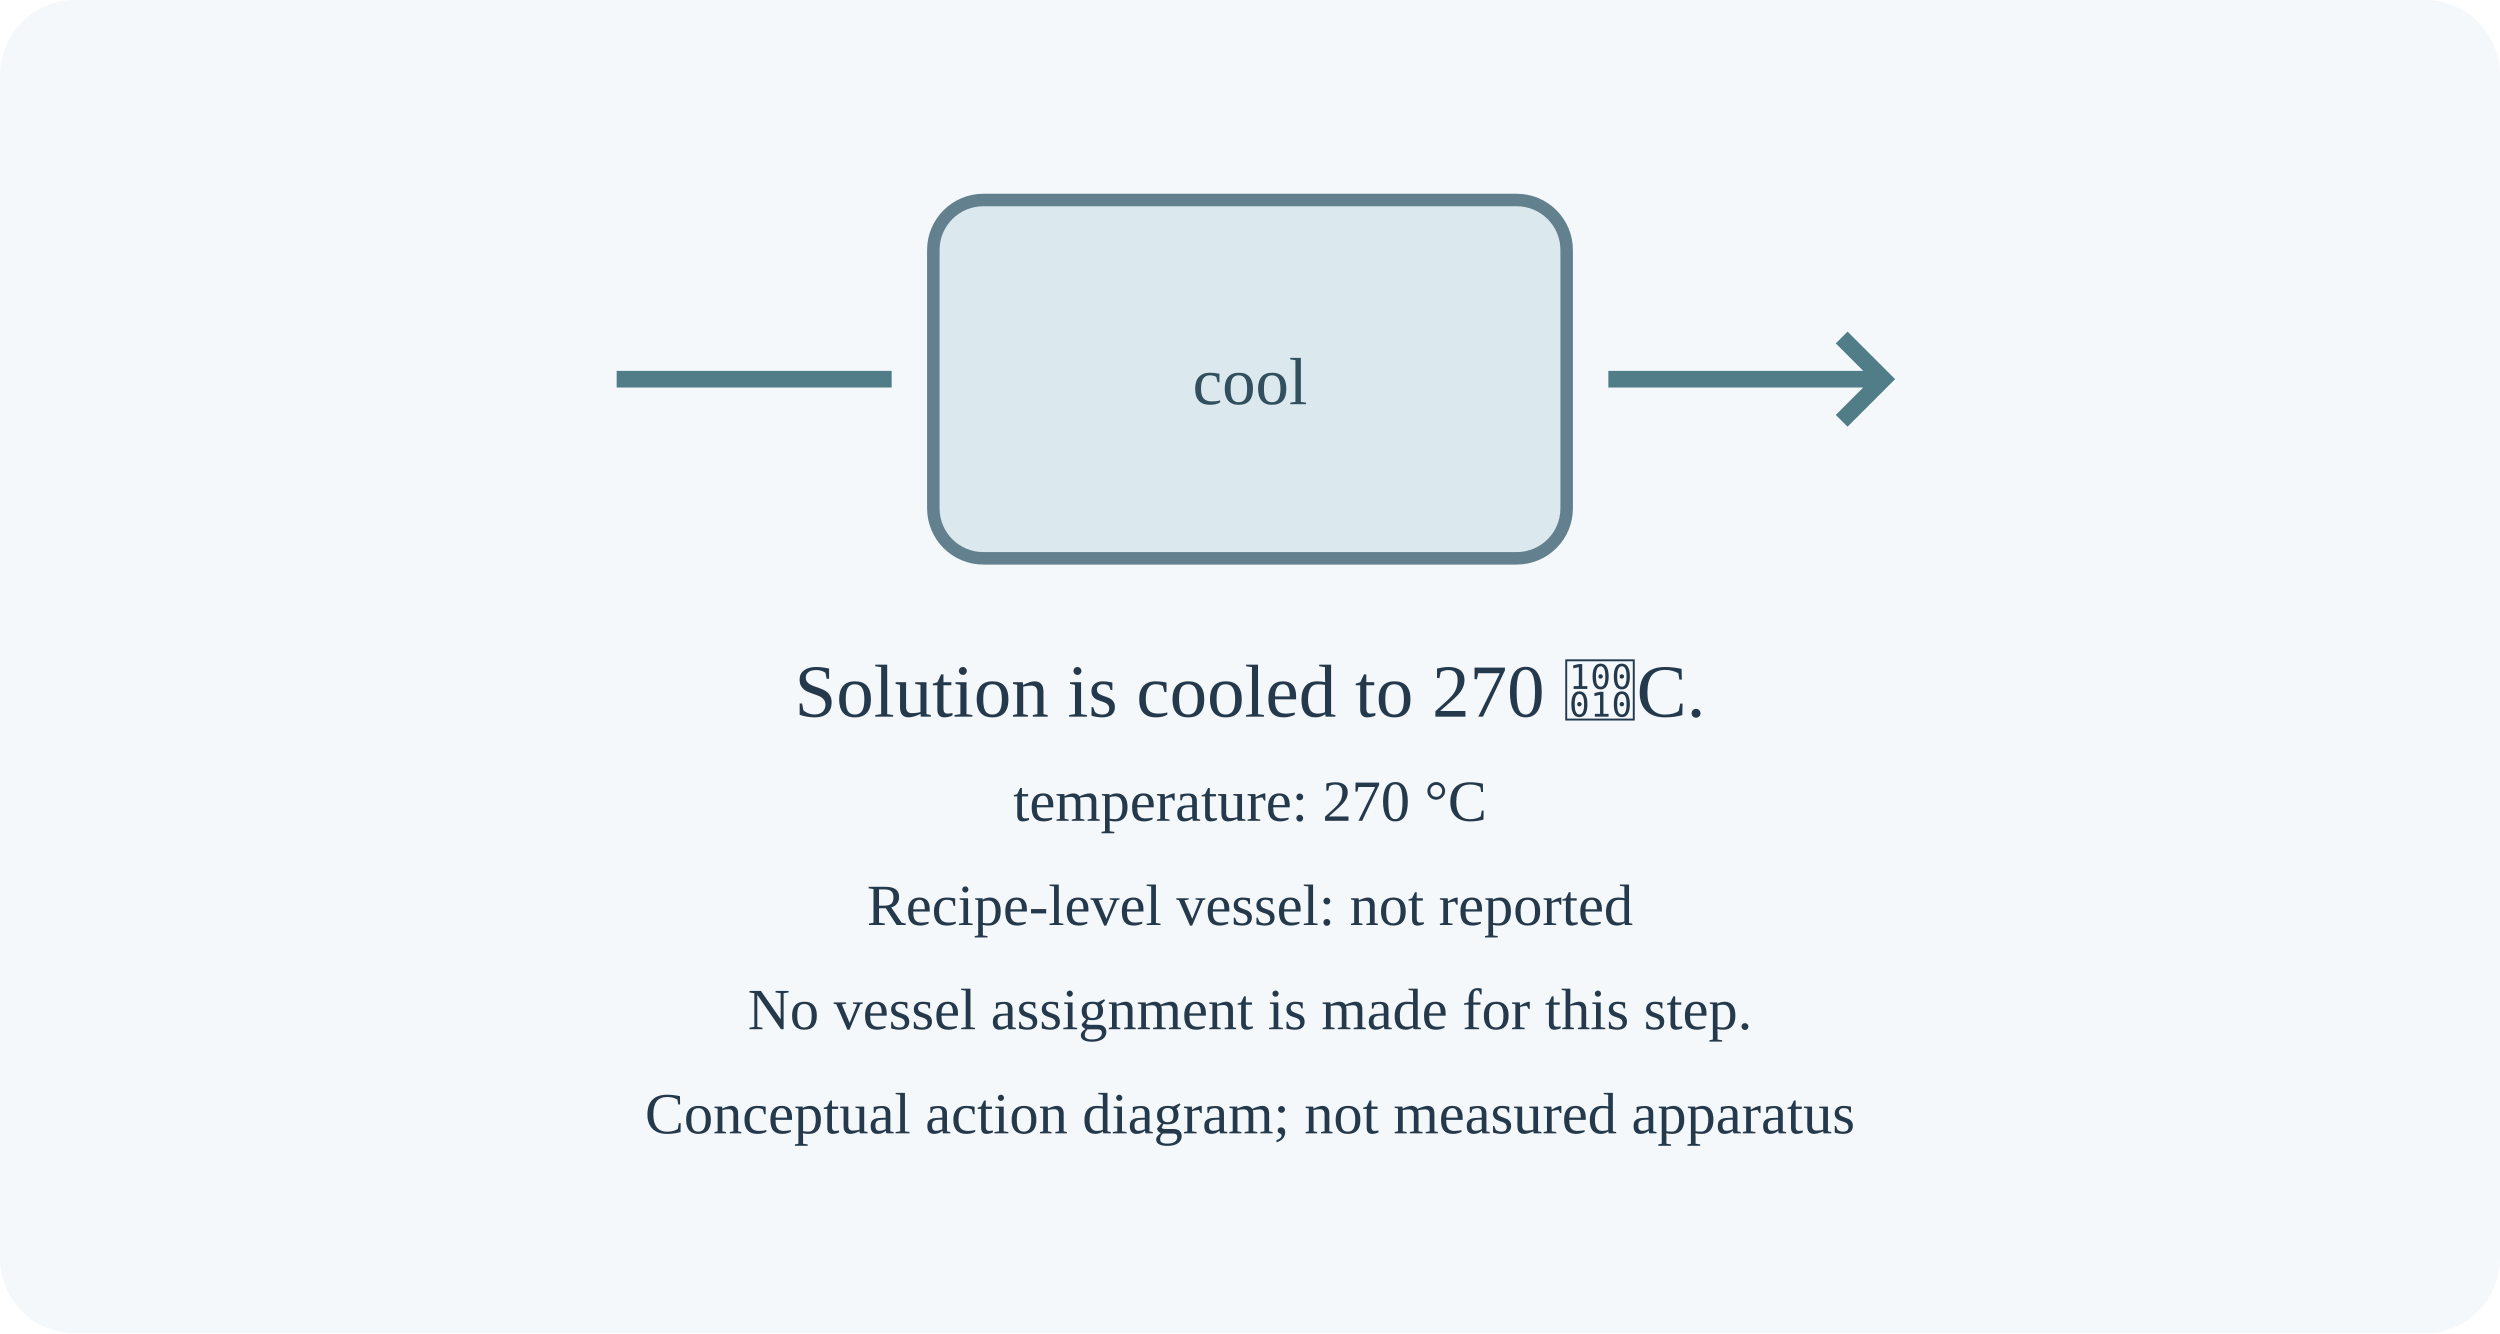
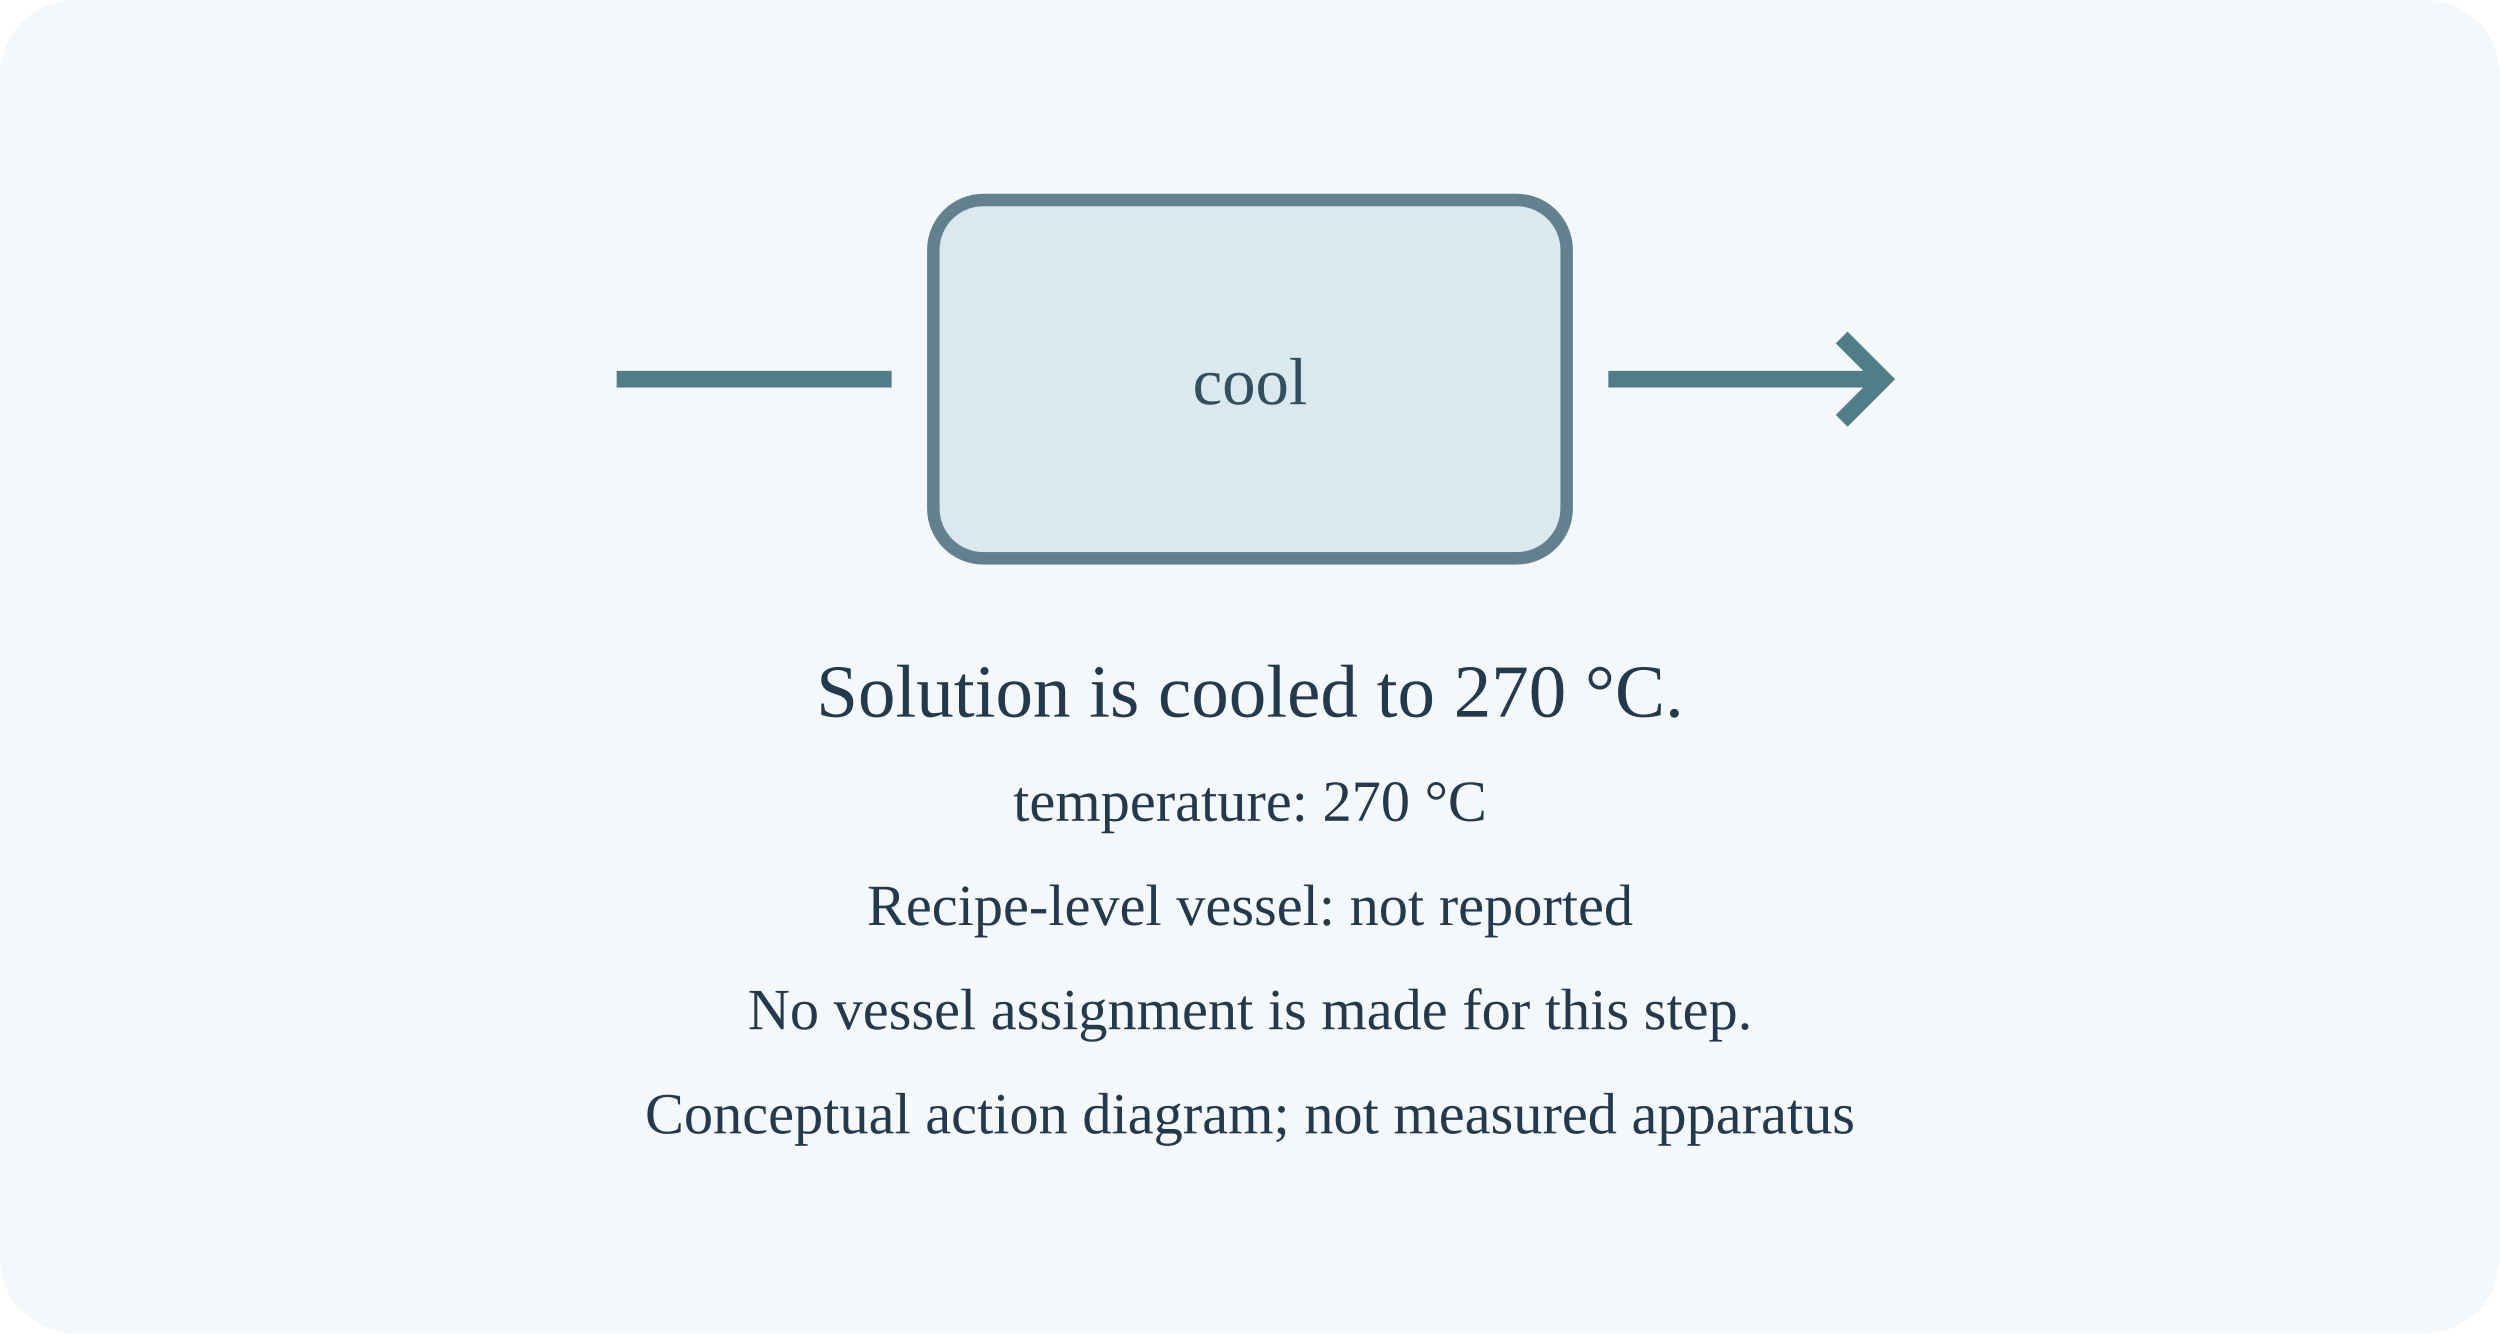
<svg xmlns="http://www.w3.org/2000/svg" viewBox="0 0 600 320" role="img" aria-labelledby="title desc">
  <rect width="600" height="320" rx="18" fill="#f4f8fb" />
  <rect x="224" y="48" width="152" height="86" rx="12" fill="#dbe9ef" stroke="#63808f" stroke-width="3" />
  <path d="M148 91H214M386 91H452M442 81L452 91 442 101" fill="none" stroke="#517d88" stroke-width="4" />
  <text x="300" y="97" text-anchor="middle" font-size="16" fill="#314f5d">cool</text>
-   <text x="300" y="172" text-anchor="middle" font-size="18" fill="#24394b">Solution is cooled to 270 􀀐C.</text>
+   <text x="300" y="172" text-anchor="middle" font-size="18" fill="#24394b">Solution is cooled to 270 °C.</text>
  <text x="300" y="197" text-anchor="middle" font-size="14" fill="#24394b">temperature: 270 °C</text>
  <text x="300" y="222" text-anchor="middle" font-size="14" fill="#24394b">Recipe-level vessel: not reported</text>
  <text x="300" y="247" text-anchor="middle" font-size="14" fill="#24394b">No vessel assignment is made for this step.</text>
  <text x="300" y="272" text-anchor="middle" font-size="14" fill="#24394b">Conceptual action diagram; not measured apparatus</text>
</svg>
